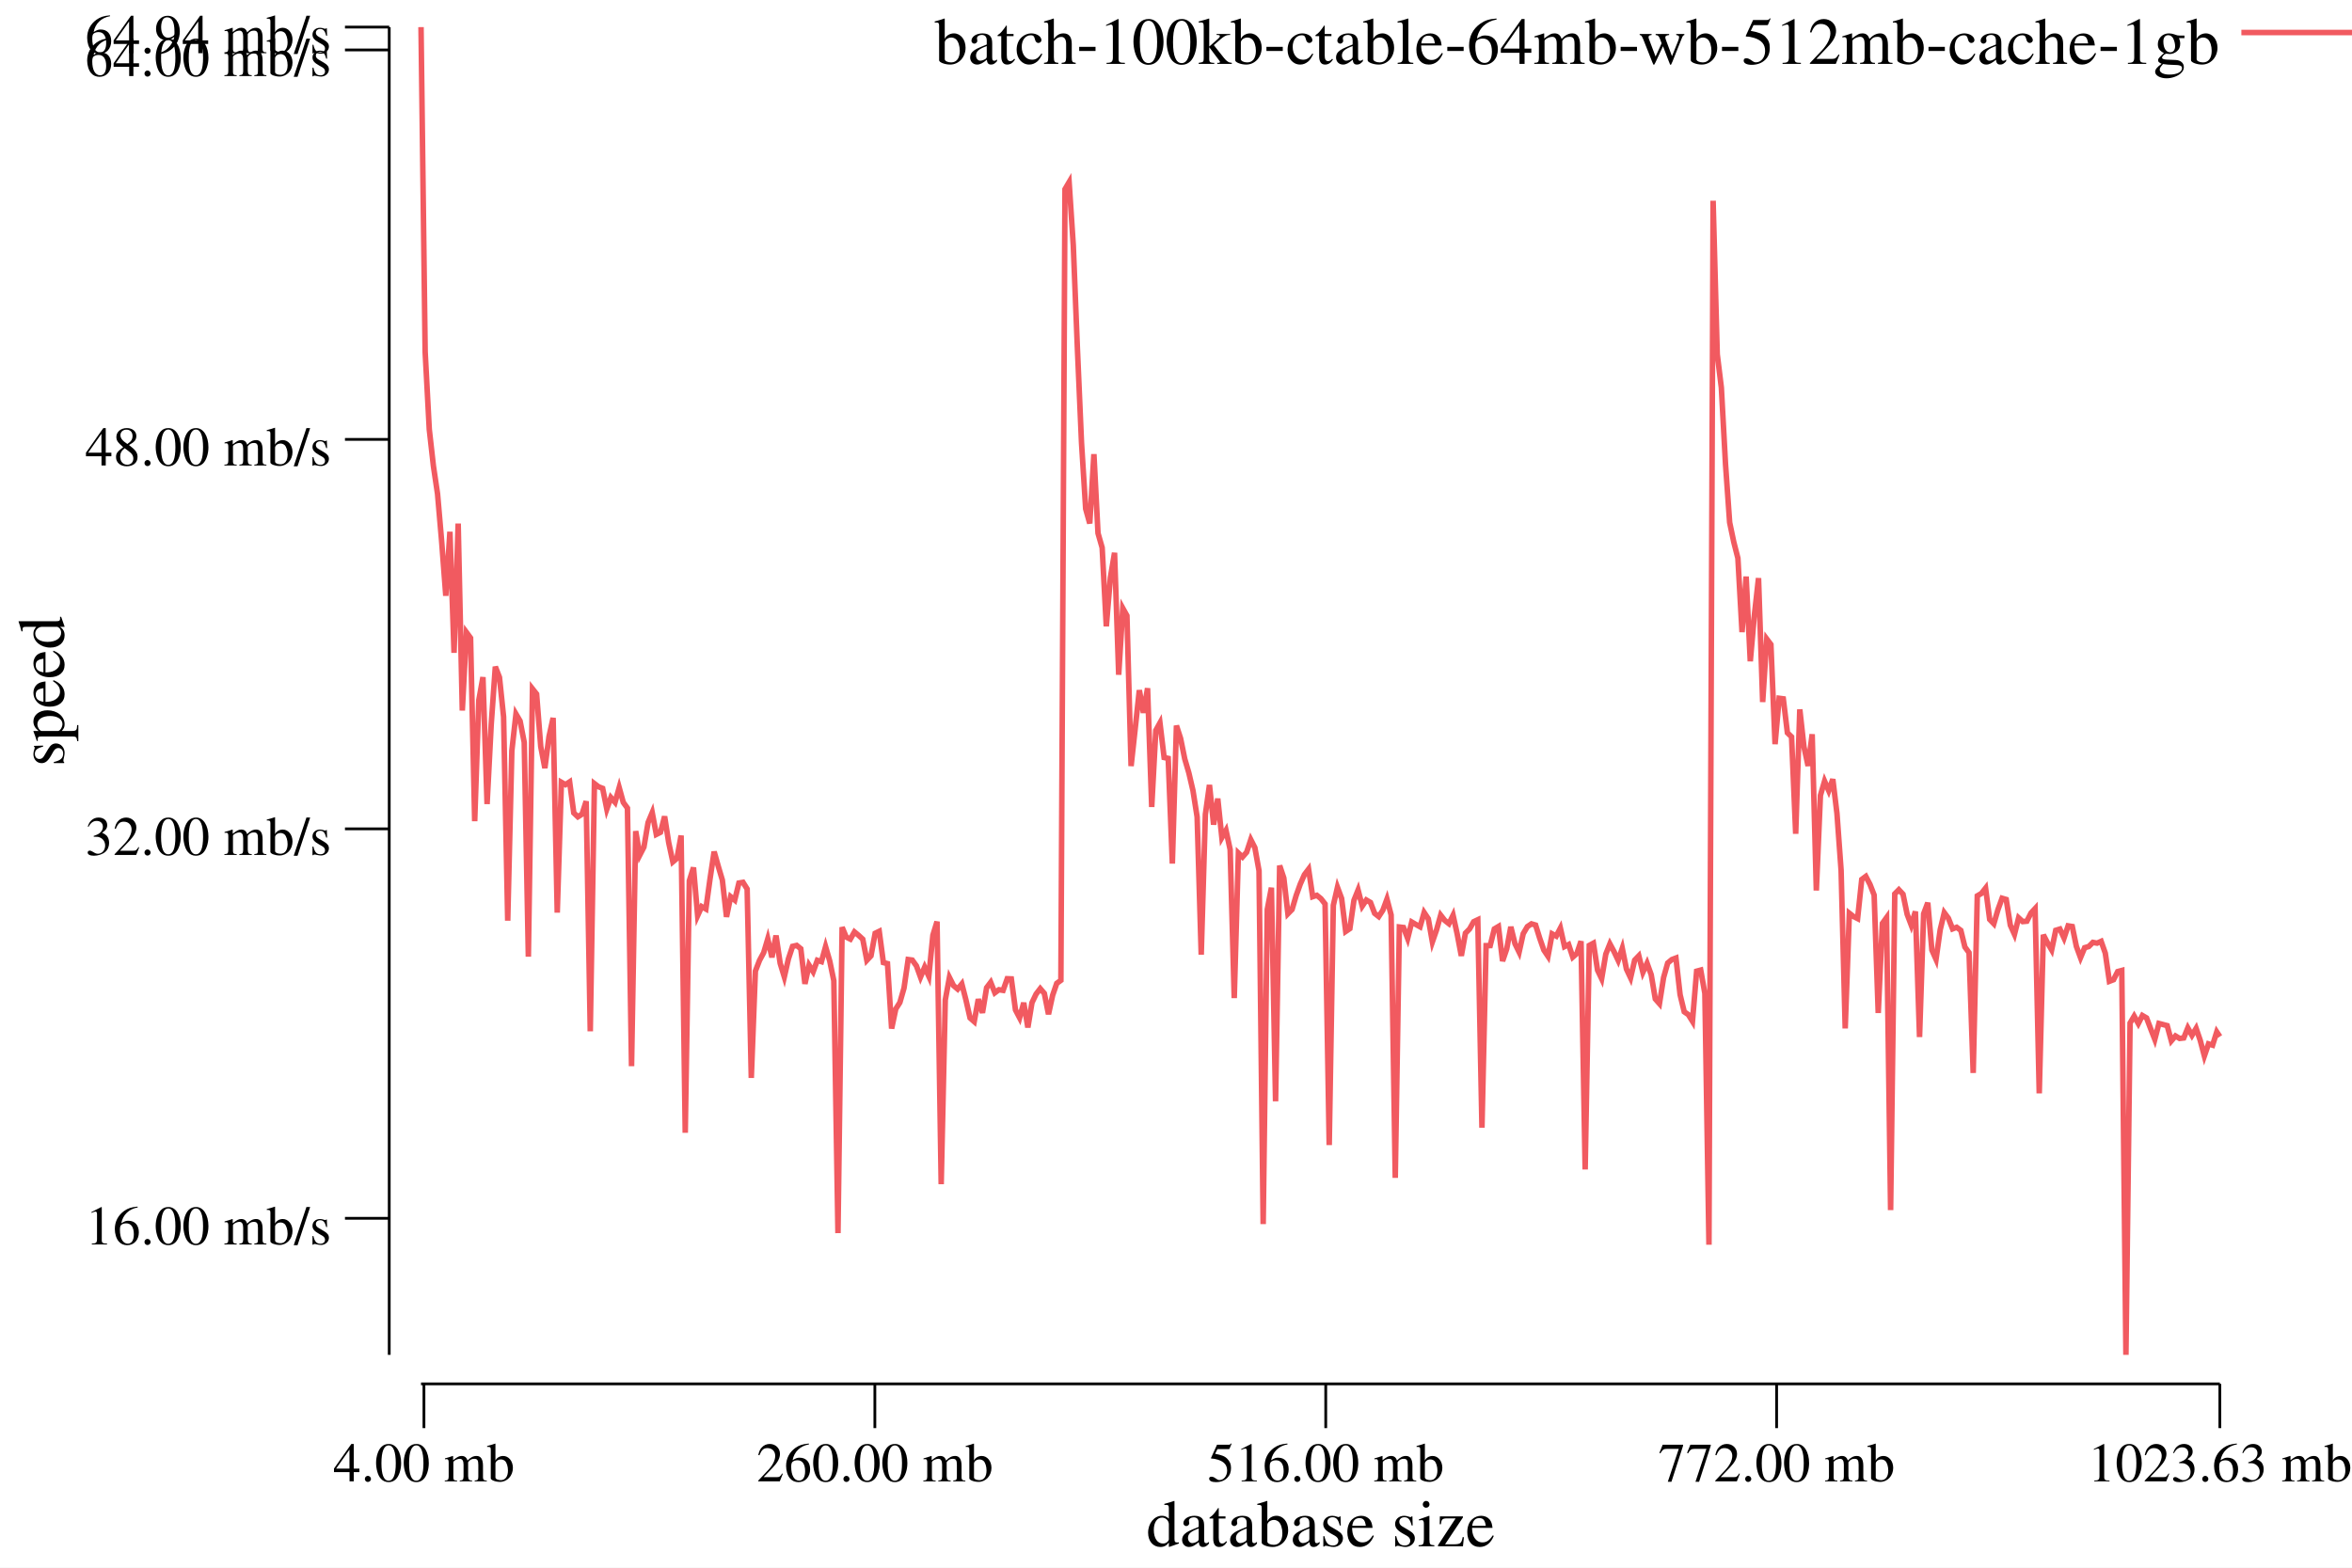
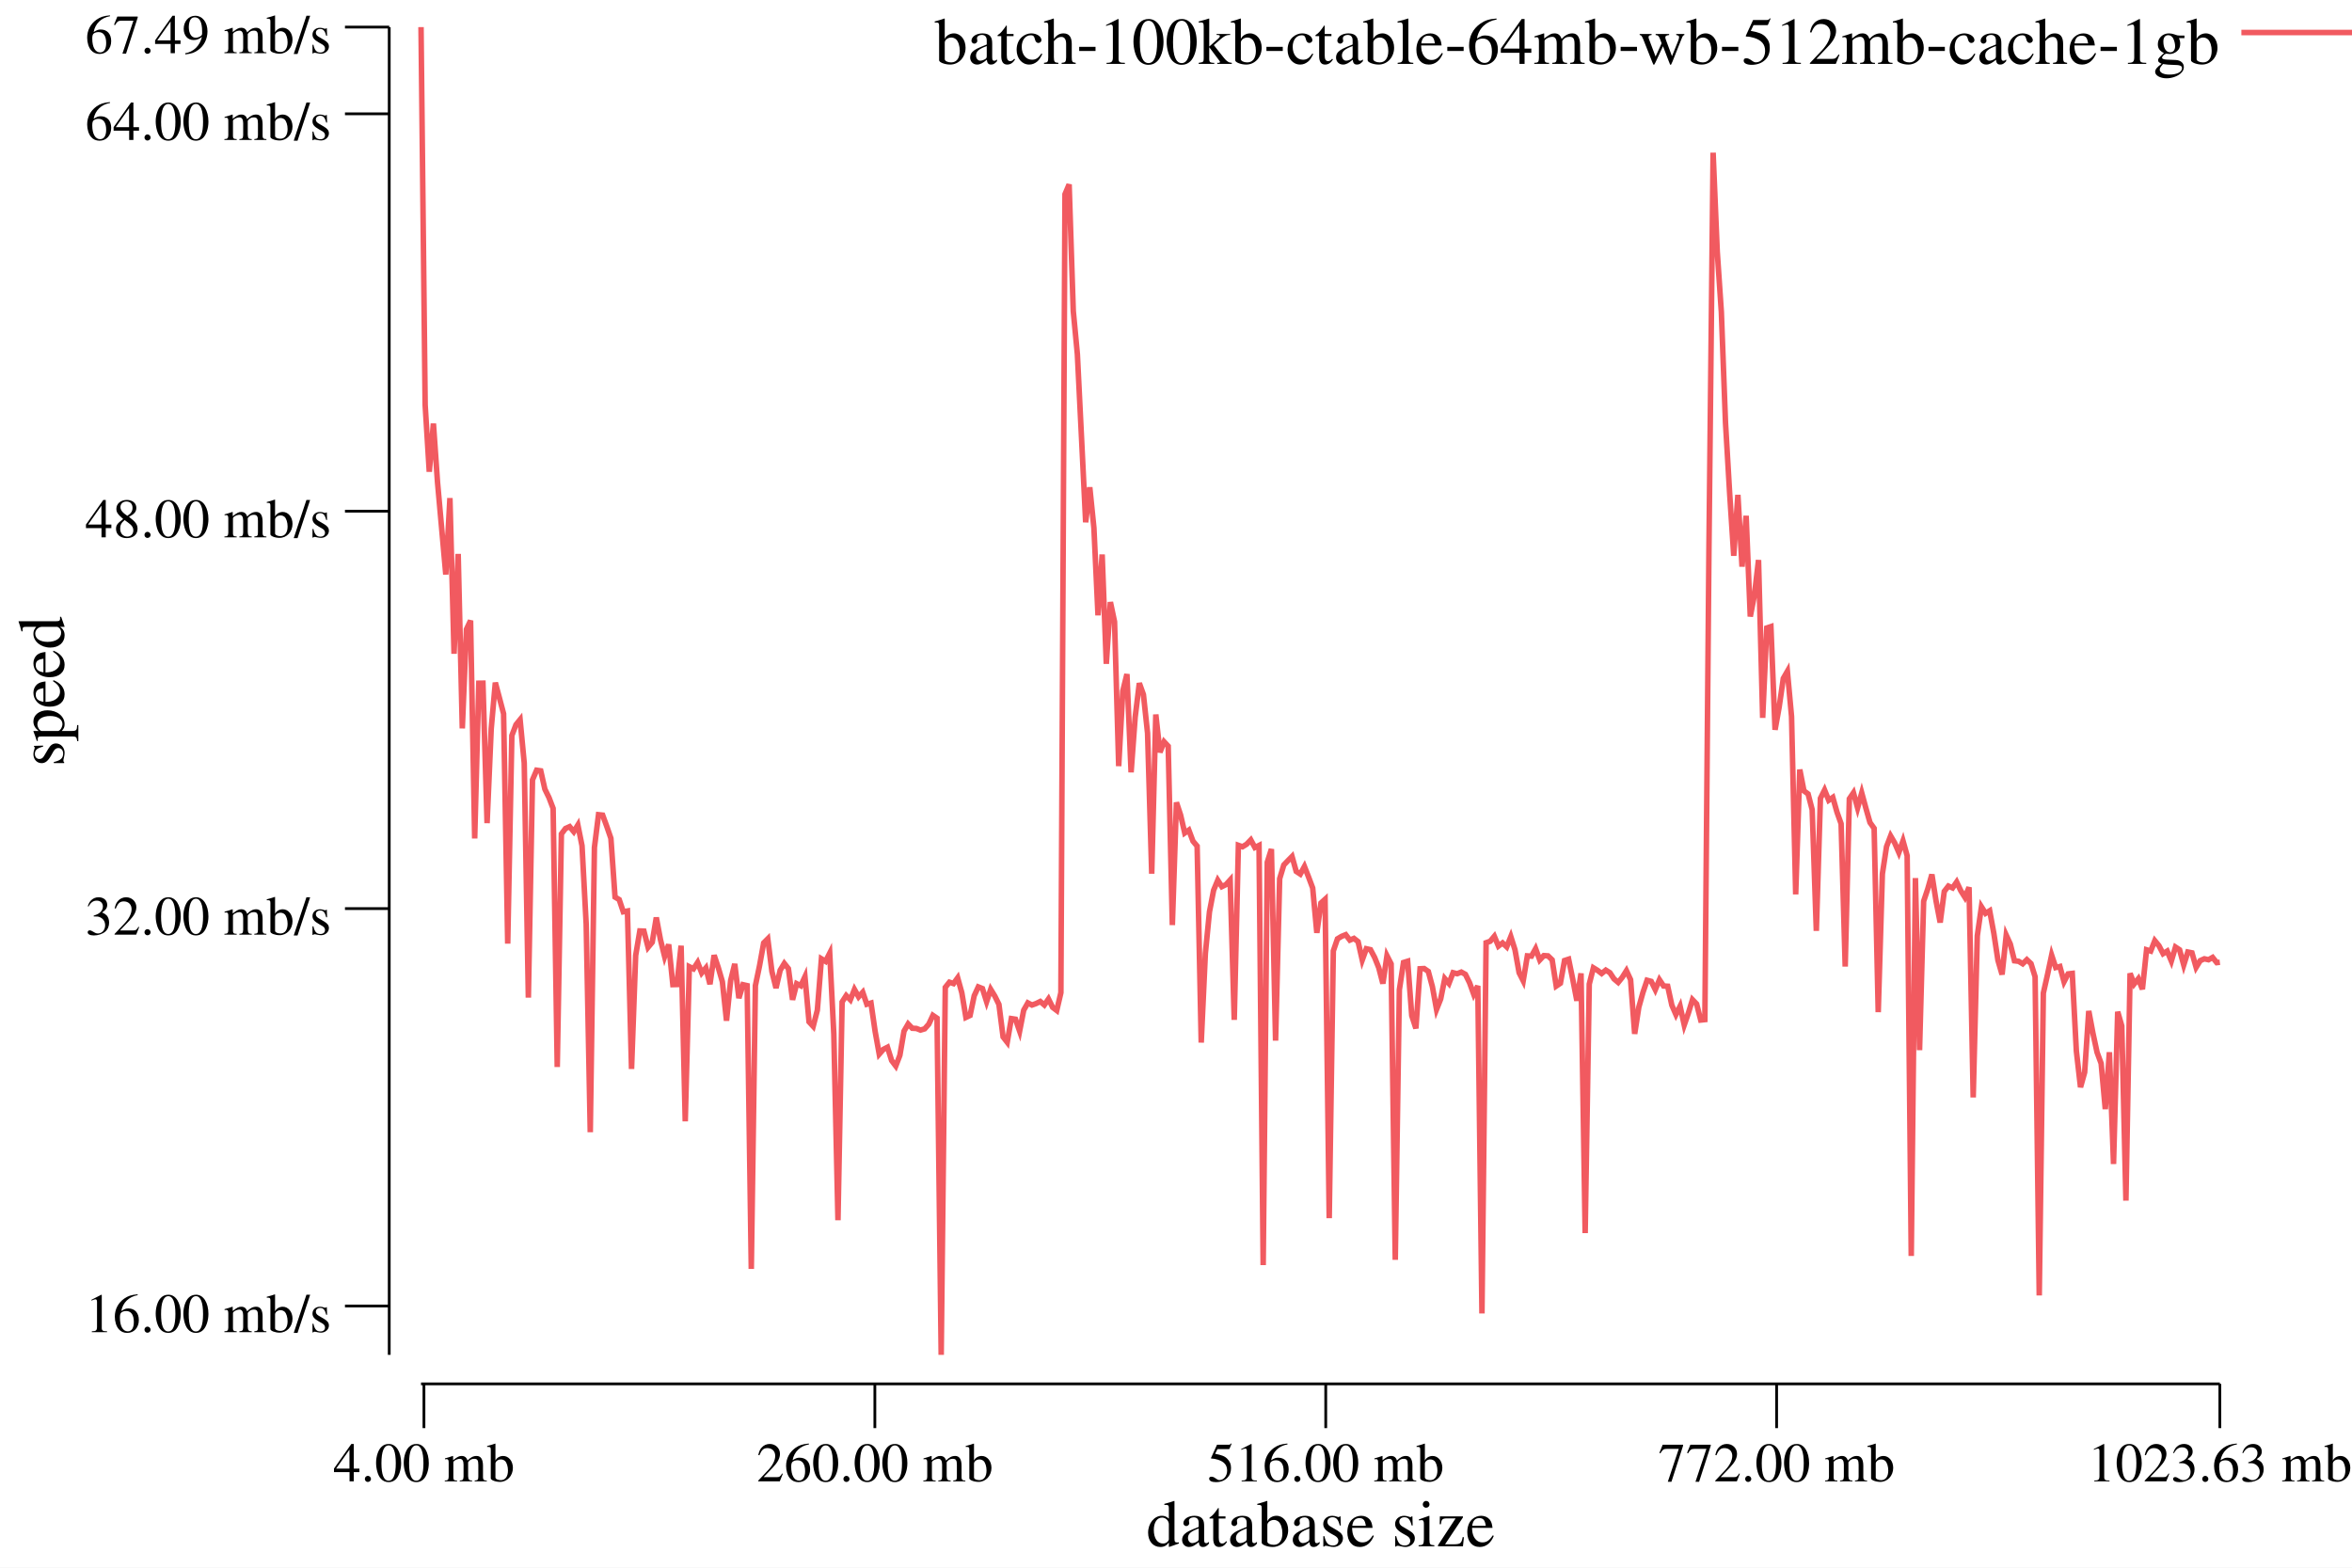
<svg xmlns="http://www.w3.org/2000/svg" width="425.2pt" height="283.46pt" viewBox="0 0 425.2 283.46">
  <g transform="scale(1, -1) translate(0, -283.46)">
    <path d="M0,0L425.2,0L425.2,283.46L0,283.46Z" style="fill:#FFFFFF" />
    <text x="207.23" y="-3.861" transform="scale(1, -1)" style="font-family:Times;font-weight:normal;font-style:normal;font-size:12px">database size</text>
    <text x="60.252" y="-15.602" transform="scale(1, -1)" style="font-family:Times;font-weight:normal;font-style:normal;font-size:10px">4.00 mb</text>
    <text x="136.77" y="-15.602" transform="scale(1, -1)" style="font-family:Times;font-weight:normal;font-style:normal;font-size:10px">260.00 mb</text>
    <text x="218.28" y="-15.602" transform="scale(1, -1)" style="font-family:Times;font-weight:normal;font-style:normal;font-size:10px">516.00 mb</text>
    <text x="299.79" y="-15.602" transform="scale(1, -1)" style="font-family:Times;font-weight:normal;font-style:normal;font-size:10px">772.00 mb</text>
    <text x="377.42" y="-15.602" transform="scale(1, -1)" style="font-family:Times;font-weight:normal;font-style:normal;font-size:10px">1023.63 mb</text>
    <path d="M76.642,25.23L76.642,33.23" style="fill:none;stroke:#000000;stroke-width:0.5" />
    <path d="M158.16,25.23L158.16,33.23" style="fill:none;stroke:#000000;stroke-width:0.5" />
    <path d="M239.67,25.23L239.67,33.23" style="fill:none;stroke:#000000;stroke-width:0.5" />
    <path d="M321.18,25.23L321.18,33.23" style="fill:none;stroke:#000000;stroke-width:0.5" />
    <path d="M401.31,25.23L401.31,33.23" style="fill:none;stroke:#000000;stroke-width:0.5" />
    <path d="M76.114,33.23L401.31,33.23" style="fill:none;stroke:#000000;stroke-width:0.5" />
    <g transform="rotate(90)">
      <text x="144.86" y="11.555" transform="scale(1, -1)" style="font-family:Times;font-weight:normal;font-style:normal;font-size:12px">speed</text>
    </g>
-     <text x="15.416" y="-58.448" transform="scale(1, -1)" style="font-family:Times;font-weight:normal;font-style:normal;font-size:10px">16.00 mb/s</text>
-     <text x="15.416" y="-128.87" transform="scale(1, -1)" style="font-family:Times;font-weight:normal;font-style:normal;font-size:10px">32.00 mb/s</text>
-     <text x="15.416" y="-199.29" transform="scale(1, -1)" style="font-family:Times;font-weight:normal;font-style:normal;font-size:10px">48.00 mb/s</text>
-     <text x="15.416" y="-269.71" transform="scale(1, -1)" style="font-family:Times;font-weight:normal;font-style:normal;font-size:10px">64.00 mb/s</text>
-     <text x="15.416" y="-273.84" transform="scale(1, -1)" style="font-family:Times;font-weight:normal;font-style:normal;font-size:10px">64.94 mb/s</text>
-     <path d="M62.364,63.169L70.364,63.169" style="fill:none;stroke:#000000;stroke-width:0.5" />
-     <path d="M62.364,133.59L70.364,133.59" style="fill:none;stroke:#000000;stroke-width:0.5" />
-     <path d="M62.364,204.01L70.364,204.01" style="fill:none;stroke:#000000;stroke-width:0.5" />
-     <path d="M62.364,274.43L70.364,274.43" style="fill:none;stroke:#000000;stroke-width:0.5" />
+     <text x="15.416" y="-42.587" transform="scale(1, -1)" style="font-family:Times;font-weight:normal;font-style:normal;font-size:10px">16.00 mb/s</text>
+     <text x="15.416" y="-114.45" transform="scale(1, -1)" style="font-family:Times;font-weight:normal;font-style:normal;font-size:10px">32.00 mb/s</text>
+     <text x="15.416" y="-186.3" transform="scale(1, -1)" style="font-family:Times;font-weight:normal;font-style:normal;font-size:10px">48.00 mb/s</text>
+     <text x="15.416" y="-258.16" transform="scale(1, -1)" style="font-family:Times;font-weight:normal;font-style:normal;font-size:10px">64.00 mb/s</text>
+     <text x="15.416" y="-273.84" transform="scale(1, -1)" style="font-family:Times;font-weight:normal;font-style:normal;font-size:10px">67.49 mb/s</text>
+     <path d="M62.364,47.309L70.364,47.309" style="fill:none;stroke:#000000;stroke-width:0.5" />
+     <path d="M62.364,119.17L70.364,119.17" style="fill:none;stroke:#000000;stroke-width:0.5" />
+     <path d="M62.364,191.03L70.364,191.03" style="fill:none;stroke:#000000;stroke-width:0.5" />
+     <path d="M62.364,262.88L70.364,262.88" style="fill:none;stroke:#000000;stroke-width:0.5" />
    <path d="M62.364,278.56L70.364,278.56" style="fill:none;stroke:#000000;stroke-width:0.5" />
    <path d="M70.364,38.48L70.364,278.56" style="fill:none;stroke:#000000;stroke-width:0.5" />
-     <path d="M76.114,278.56L76.861,219.83L77.607,205.82L78.353,199.2L79.099,194.17L79.846,185.54L80.592,175.73L81.338,187.31L82.085,165.42L82.831,188.79L83.577,154.98L84.323,169.12L85.07,168.1L85.816,134.97L86.562,156.86L87.309,161.02L88.055,138.07L88.801,152.44L89.547,162.91L90.294,160.99L91.04,153.84L91.786,116.98L92.533,147.71L93.279,154.36L94.025,153.08L94.771,149.23L95.518,110.47L96.264,158.91L97.01,157.96L97.757,148.47L98.503,144.57L99.249,150.27L99.995,153.65L100.74,118.44L101.49,142.01L102.23,141.58L102.98,142.08L103.73,136.47L104.47,135.77L105.22,136.24L105.97,138.58L106.71,96.983L107.46,141.77L108.2,141.2L108.95,140.91L109.7,137.16L110.44,139.26L111.19,138.39L111.94,141.05L112.68,138.37L113.43,137.34L114.17,90.674L114.92,133.18L115.67,128.85L116.41,130.29L117.16,134.73L117.91,136.53L118.65,132.58L119.4,132.96L120.15,135.84L120.89,131.1L121.64,127.62L122.38,128.25L123.13,132.38L123.88,78.631L124.62,124.19L125.37,126.6L126.12,117.9L126.86,119.53L127.61,119.1L128.35,124.47L129.1,129.47L129.85,126.82L130.59,124.32L131.34,117.67L132.09,121.32L132.83,120.71L133.58,123.79L134.32,123.92L135.07,122.72L135.82,88.551L136.56,107.87L137.31,109.81L138.06,111.2L138.8,113.7L139.55,110.36L140.29,114.3L141.04,109.28L141.79,106.82L142.53,110.07L143.28,112.34L144.03,112.51L144.77,111.91L145.52,105.56L146.26,108.95L147.01,107.76L147.76,109.82L148.5,109.58L149.25,112.29L150,109.7L150.74,106.13L151.49,60.487L152.24,115.8L152.98,114.02L153.73,113.65L154.47,114.95L155.22,114.33L155.97,113.64L156.71,109.82L157.46,110.63L158.21,114.7L158.95,115.06L159.7,109.41L160.44,109.22L161.19,97.475L161.94,101.02L162.68,102.19L163.43,104.8L164.18,109.96L164.92,109.86L165.67,108.82L166.41,106.78L167.16,108.58L167.91,106.93L168.65,114.36L169.4,116.82L170.15,69.343L170.89,102.65L171.64,106.72L172.38,105.25L173.13,104.61L173.88,105.55L174.62,102.67L175.37,99.395L176.12,98.731L176.86,102.79L177.61,100.32L178.36,104.86L179.1,105.84L179.85,103.95L180.59,104.5L181.34,104.38L182.09,106.49L182.83,106.46L183.58,100.85L184.33,99.418L185.07,102.14L185.82,97.678L186.56,102.15L187.31,103.72L188.06,104.7L188.8,103.83L189.55,100.07L190.3,103.5L191.04,105.65L191.79,106.2L192.53,249.25L193.28,250.53L194.03,239.11L194.77,220.57L195.52,203.37L196.27,191.46L197.01,188.81L197.76,201.34L198.5,187.05L199.25,184.43L200,170.21L200.74,179.03L201.49,183.51L202.24,161.45L202.98,173.49L203.73,172.13L204.48,144.94L205.22,151.68L205.97,158.66L206.71,154.57L207.46,159.02L208.21,137.54L208.95,151.39L209.7,152.75L210.45,146.49L211.19,146.33L211.94,127.31L212.68,152.26L213.43,149.94L214.18,146.24L214.92,143.72L215.67,140.5L216.42,135.74L217.16,110.84L217.91,136.2L218.65,141.53L219.4,134.35L220.15,139.06L220.89,132.01L221.64,133.32L222.39,129.84L223.13,102.99L223.88,129.21L224.62,128.5L225.37,129.36L226.12,131.64L226.86,130.18L227.61,126L228.36,62.123L229.1,119.01L229.85,122.95L230.6,84.329L231.34,126.95L232.09,124.7L232.83,118.24L233.58,119.01L234.33,121.55L235.07,123.61L235.82,125.31L236.57,126.3L237.31,121.32L238.06,121.57L238.8,120.97L239.55,120.01L240.3,76.412L241.04,119.76L241.79,123.02L242.54,121L243.28,115.04L244.03,115.55L244.77,120.67L245.52,122.53L246.27,119.62L247.01,120.72L247.76,120.28L248.51,118.31L249.25,117.73L250,118.88L250.74,120.89L251.49,118.02L252.24,70.483L252.98,115.84L253.73,115.75L254.48,113.77L255.22,116.74L255.97,116.3L256.72,115.88L257.46,118.46L258.21,117.33L258.95,113.15L259.7,115.31L260.45,117.98L261.19,117.03L261.94,116.44L262.69,117.97L263.43,114.59L264.18,110.63L264.92,114.72L265.67,115.48L266.42,116.8L267.16,117.15L267.91,79.56L268.66,112.47L269.4,112.48L270.15,115.49L270.89,115.93L271.64,109.68L272.39,111.88L273.13,115.87L273.88,112.83L274.63,111.3L275.37,114.63L276.12,115.91L276.86,116.41L277.61,116.19L278.36,113.79L279.1,111.67L279.85,110.55L280.6,114.6L281.34,114.2L282.09,115.64L282.84,112.3L283.58,112.67L284.33,110.4L285.07,111.05L285.82,113.27L286.57,72.004L287.31,112.51L288.06,112.91L288.81,108.04L289.55,106.49L290.3,110.94L291.04,112.79L291.79,111.39L292.54,109.8L293.28,111.99L294.03,108.24L294.78,106.65L295.52,109.85L296.27,110.63L297.01,107.65L297.76,109.29L298.51,107.21L299.25,102.83L300,101.98L300.75,106.71L301.49,109.33L302.24,109.95L302.98,110.23L303.73,103.61L304.48,100.51L305.22,99.997L305.97,98.791L306.72,107.85L307.46,108.05L308.21,103.82L308.95,58.39L309.7,247.16L310.45,219.4L311.19,213.37L311.94,199.57L312.69,188.99L313.43,185.47L314.18,182.53L314.93,169.16L315.67,179.21L316.42,163.89L317.16,172.23L317.91,178.93L318.66,156.52L319.4,167.92L320.15,166.92L320.9,148.9L321.64,157.2L322.39,157.1L323.13,150.96L323.88,150.23L324.63,132.7L325.37,155.19L326.12,148.45L326.87,144.97L327.61,150.7L328.36,122.44L329.1,139.64L329.85,142.22L330.6,140.49L331.34,142.57L332.09,136.37L332.84,126.07L333.58,97.5L334.33,118.33L335.07,117.75L335.82,117.37L336.57,124.44L337.31,124.99L338.06,123.55L338.81,121.62L339.55,100.29L340.3,116.49L341.05,117.53L341.79,64.649L342.54,121.83L343.28,122.58L344.03,121.77L344.78,118.14L345.52,116.18L346.27,118.65L347.02,95.948L347.76,118.23L348.51,120.23L349.25,111.67L350,109.99L350.75,115.32L351.49,118.43L352.24,117.42L352.99,115.5L353.73,115.79L354.48,115.23L355.22,112.22L355.97,111.2L356.72,89.452L357.46,121.47L358.21,121.91L358.96,122.87L359.7,117.21L360.45,116.43L361.19,118.97L361.94,121.04L362.69,120.82L363.43,116.17L364.18,114.51L364.93,117.5L365.67,116.82L366.42,116.89L367.17,118.37L367.91,119.17L368.66,85.764L369.4,114.43L370.15,112.98L370.9,111.7L371.64,115.24L372.39,115.47L373.14,113.85L373.88,116.05L374.63,115.93L375.37,112.34L376.12,110.3L376.87,112.1L377.61,112.31L378.36,113.06L379.11,112.92L379.85,113.25L380.6,111.11L381.34,106.02L382.09,106.31L382.84,107.78L383.58,107.98L384.33,38.48L385.08,98.473L385.82,99.724L386.57,98.381L387.31,99.837L388.06,99.398L388.81,97.423L389.55,95.519L390.3,98.398L391.05,98.202L391.79,98.007L392.54,95.254L393.29,96.143L394.03,95.691L394.78,95.778L395.52,97.597L396.27,96.252L397.02,97.513L397.76,95.352L398.51,92.522L399.26,94.708L400,94.475L400.75,96.87L401.31,96.017" style="fill:none;stroke:#F15A60" />
+     <path d="M76.114,278.56L76.861,210.24L77.607,198.16L78.353,206.87L79.099,196.22L79.846,187.91L80.592,179.58L81.338,193.4L82.085,165.25L82.831,183.3L83.577,151.75L84.323,169.67L85.07,171.25L85.816,131.85L86.562,159.92L87.309,159.93L88.055,134.62L88.801,151.66L89.547,160.03L90.294,157.23L91.04,154.4L91.786,112.83L92.533,150.46L93.279,152.42L94.025,153.34L94.771,145.5L95.518,103.07L96.264,142.44L97.01,144.19L97.757,144.08L98.503,140.77L99.249,139.24L99.995,137.28L100.74,90.533L101.49,132.66L102.23,133.65L102.98,133.99L103.73,133.07L104.47,134.28L105.22,130.53L105.97,116.4L106.71,78.738L107.46,130.21L108.2,136.15L108.95,136.07L109.7,134.02L110.44,131.87L111.19,121.25L111.94,120.8L112.68,118.59L113.43,118.73L114.17,90.174L114.92,110.7L115.67,115.13L116.41,115.1L117.16,112.17L117.91,113.08L118.65,117.56L119.4,113.55L120.15,110.51L120.89,112.69L121.64,105.42L122.38,105.44L123.13,112.46L123.88,80.702L124.62,108.66L125.37,108.28L126.12,109.43L126.86,107.54L127.61,108.44L128.35,105.5L129.1,110.74L129.85,108.51L130.59,105.96L131.34,98.898L132.09,106.18L132.83,109.17L133.58,102.98L134.32,105.41L135.07,105.24L135.82,54.013L136.56,105.24L137.31,108.83L138.06,112.96L138.8,113.7L139.55,107.78L140.29,104.8L141.04,108.02L141.79,109.25L142.53,108.31L143.28,102.68L144.03,105.59L144.77,105.22L145.52,106.85L146.26,98.694L147.01,97.882L147.76,100.8L148.5,110.09L149.25,109.63L150,111.11L150.74,96.475L151.49,62.821L152.24,102.29L152.98,103.44L153.73,102.68L154.47,104.55L155.22,103.21L155.97,104.04L156.71,101.87L157.46,102.09L158.21,96.947L158.95,92.858L159.7,93.715L160.44,94.098L161.19,91.702L161.94,90.709L162.68,92.638L163.43,97.012L164.18,98.31L164.92,97.534L165.67,97.494L166.41,97.203L167.16,97.427L167.91,98.273L168.65,99.862L169.4,99.351L170.15,38.48L170.89,104.92L171.64,105.86L172.38,105.61L173.13,106.65L173.88,103.95L174.62,99.493L175.37,99.847L176.12,103.41L176.86,105.01L177.61,104.71L178.36,102.33L179.1,104.57L179.85,103.34L180.59,101.84L181.34,95.966L182.09,95L182.83,99.28L183.58,99.165L184.33,97.011L185.07,100.8L185.82,102.12L186.56,101.73L187.31,102L188.06,102.37L188.8,101.74L189.55,102.83L190.3,101.31L191.04,100.75L191.79,103.97L192.53,248.34L193.28,250.11L194.03,227.2L194.77,219.41L195.52,204.28L196.27,189.02L197.01,195.35L197.76,188L198.5,172.2L199.25,183.2L200,163.43L200.74,174.59L201.49,171.04L202.24,144.93L202.98,158.51L203.73,161.57L204.48,143.81L205.22,153.79L205.97,159.93L206.71,157.87L207.46,150.89L208.21,125.48L208.95,154.27L209.7,147.43L210.45,149.33L211.19,148.54L211.94,116.19L212.68,138.37L213.43,136.09L214.18,132.84L214.92,133.36L215.67,131.36L216.42,130.47L217.16,94.943L217.91,111.07L218.65,118.58L219.4,122.49L220.15,124.3L220.89,123.14L221.64,123.51L222.39,124.34L223.13,99.052L223.88,130.61L224.62,130.35L225.37,130.81L226.12,131.59L226.86,130.22L227.61,130.59L228.36,54.705L229.1,127.55L229.85,129.93L230.6,95.297L231.34,124.57L232.09,127.06L232.83,127.83L233.58,128.59L234.33,125.9L235.07,125.41L235.82,126.78L236.57,124.87L237.31,122.89L238.06,114.78L238.8,120.17L239.55,120.85L240.3,63.187L241.04,111.51L241.79,113.7L242.54,114.15L243.28,114.45L244.03,113.47L244.77,113.78L245.52,113.19L246.27,109.87L247.01,111.91L247.76,111.74L248.51,110.33L249.25,108.49L250,105.61L250.74,110.65L251.49,109.17L252.24,55.664L252.98,104.49L253.73,109.42L254.48,109.65L255.22,99.815L255.97,97.504L256.72,108.29L257.46,108.33L258.21,107.81L258.95,105.06L259.7,100.93L260.45,102.83L261.19,106.51L261.94,105.63L262.69,107.58L263.43,107.39L264.18,107.69L264.92,107.28L265.67,105.76L266.42,103.68L267.16,105.19L267.91,45.964L268.66,113L269.4,113.26L270.15,114.16L270.89,112.39L271.64,112.96L272.39,112.25L273.13,114.1L273.88,111.74L274.63,107.57L275.37,106.11L276.12,110.62L276.86,110.57L277.61,111.92L278.36,109.88L279.1,110.67L279.85,110.62L280.6,109.9L281.34,105.16L282.09,105.67L282.84,109.78L283.58,110.02L284.33,106.36L285.07,102.51L285.82,107.46L286.57,60.488L287.31,105.52L288.06,108.46L288.81,108L289.55,107.43L290.3,108.04L291.04,107.58L291.79,106.45L292.54,105.82L293.28,106.74L294.03,107.94L294.78,106.32L295.52,96.521L296.27,101.34L297.01,103.99L297.76,106.21L298.51,106.01L299.25,104.51L300,106.3L300.75,105.17L301.49,105.13L302.24,101.7L302.98,100L303.73,101.52L304.48,98.122L305.22,100.25L305.97,102.7L306.72,101.92L307.46,99.014L308.21,99.096L308.95,184.55L309.7,255.85L310.45,237.96L311.19,227.03L311.94,207.02L312.69,194.27L313.43,182.96L314.18,193.98L314.93,181L315.67,190.2L316.42,171.98L317.16,175.81L317.91,182.2L318.66,153.66L319.4,169.91L320.15,170.16L320.9,151.5L321.64,155.61L322.39,160.79L323.13,162.08L323.88,153.89L324.63,121.74L325.37,144.31L326.12,140.46L326.87,139.9L327.61,137.05L328.36,115.14L329.1,139.11L329.85,140.61L330.6,138.76L331.34,139.27L332.09,136.62L332.84,134.51L333.58,108.69L334.33,139.02L335.07,140.11L335.82,137.37L336.57,140.09L337.31,137.36L338.06,134.73L338.81,133.68L339.55,100.44L340.3,125.44L341.05,130.37L341.79,132.31L342.54,131.02L343.28,129.31L344.03,131.42L344.78,128.72L345.52,56.366L346.27,124.69L347.02,93.574L347.76,120.5L348.51,122.74L349.25,125.34L350,120.57L350.75,116.65L351.49,122.28L352.24,123.24L352.99,122.91L353.73,123.98L354.48,122.4L355.22,121.22L355.97,123.02L356.72,85.021L357.46,114.24L358.21,119.5L358.96,118.31L359.7,118.77L360.45,114.7L361.19,109.83L361.94,107.25L362.69,114.37L363.43,112.75L364.18,109.73L364.93,109.64L365.67,109.19L366.42,109.93L367.17,109.22L367.91,106.84L368.66,49.218L369.4,103.89L370.15,107.21L370.9,110.75L371.64,108.51L372.39,108.7L373.14,105.94L373.88,107.36L374.63,107.45L375.37,93.412L376.12,86.874L376.87,89.56L377.61,100.66L378.36,96.666L379.11,93.178L379.85,91.171L380.6,82.909L381.34,93.201L382.09,72.989L382.84,100.52L383.58,97.941L384.33,66.364L385.08,107.46L385.82,105.54L386.57,106.48L387.31,104.59L388.06,111.72L388.81,111.49L389.55,113.37L390.3,112.46L391.05,111.02L391.79,111.48L392.54,109.69L393.29,112.21L394.03,111.72L394.78,108.97L395.52,111.32L396.27,111.17L397.02,108.55L397.76,109.76L398.51,110.09L399.26,109.92L400,110.34L400.75,109.4L401.31,109.47" style="fill:none;stroke:#F15A60" />
    <path d="M405.2,277.58L425.2,277.58" style="fill:none;stroke:#F15A60" />
    <text x="168.95" y="-271.91" transform="scale(1, -1)" style="font-family:Times;font-weight:normal;font-style:normal;font-size:12px">batch-100kb-ctable-64mb-wb-512mb-cache-1gb</text>
  </g>
</svg>
